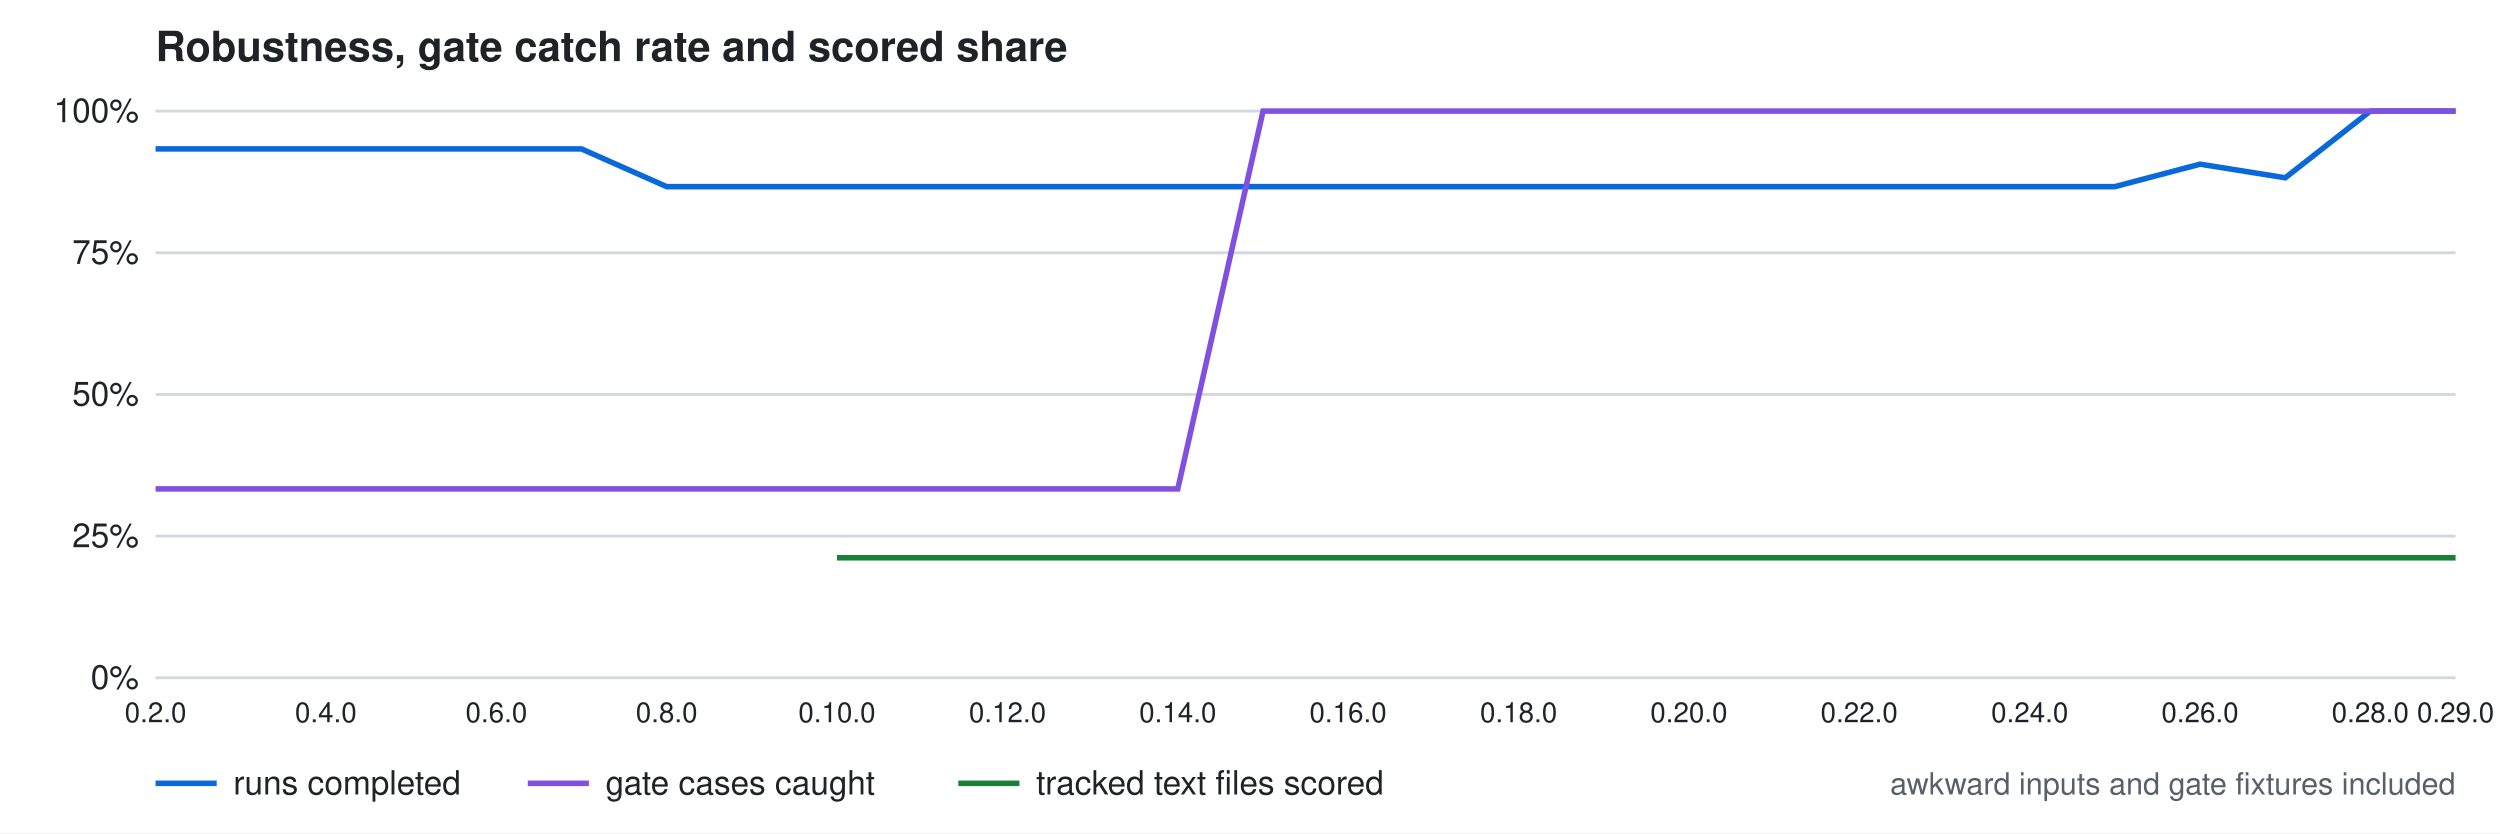
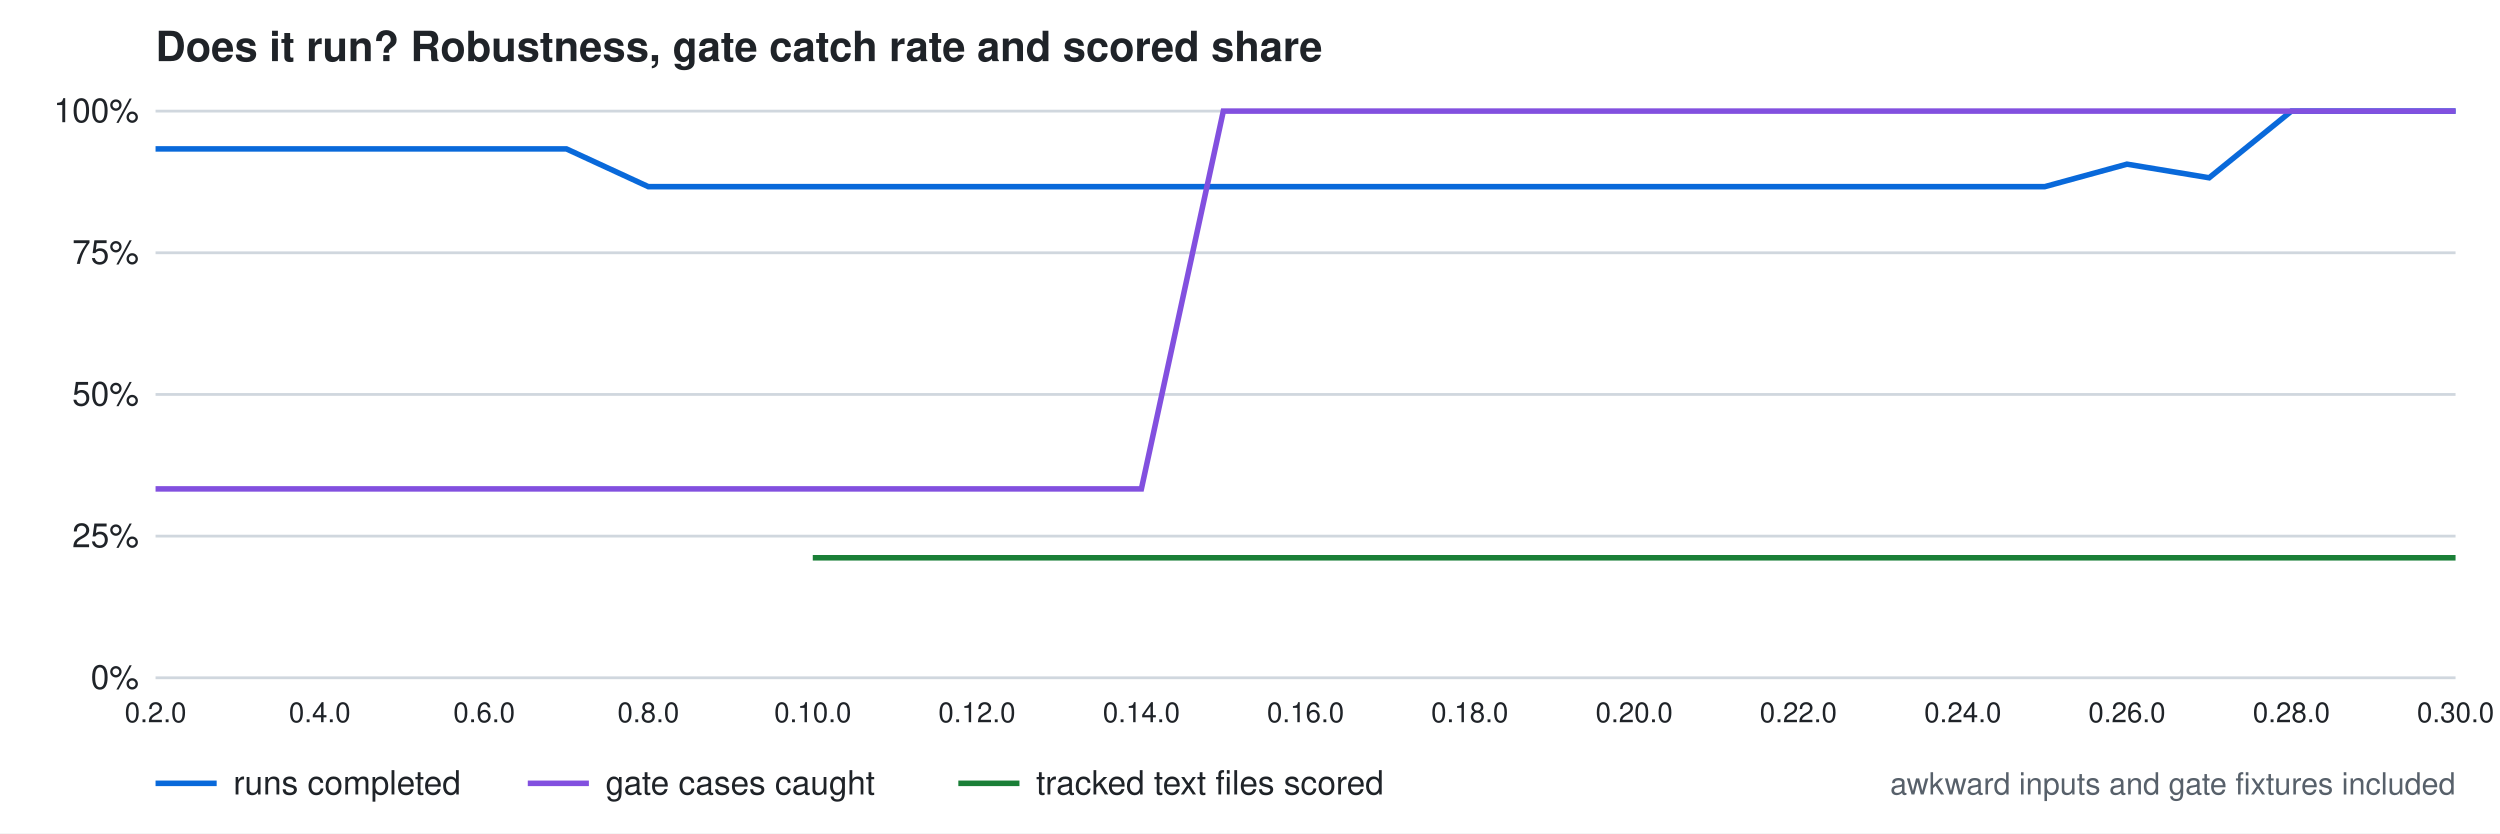
<svg xmlns="http://www.w3.org/2000/svg" width="900" height="300" viewBox="0 0 900 300" font-family="-apple-system,Segoe UI,Helvetica,Arial,sans-serif" font-size="12">
  <rect width="900" height="300" fill="#ffffff" />
-   <text x="56" y="22" font-size="15" font-weight="600" fill="#1f2328">Robustness, gate catch rate and scored share</text>
+   <text x="56" y="22" font-size="15" font-weight="600" fill="#1f2328">Does it run? Robustness, gate catch rate and scored share</text>
  <line x1="56" y1="244.0" x2="884" y2="244.0" stroke="#d0d7de" stroke-width="1" />
  <text x="50" y="248.0" text-anchor="end" fill="#1f2328">0%</text>
  <line x1="56" y1="193.0" x2="884" y2="193.0" stroke="#d0d7de" stroke-width="1" />
  <text x="50" y="197.0" text-anchor="end" fill="#1f2328">25%</text>
  <line x1="56" y1="142.0" x2="884" y2="142.0" stroke="#d0d7de" stroke-width="1" />
  <text x="50" y="146.0" text-anchor="end" fill="#1f2328">50%</text>
  <line x1="56" y1="91.0" x2="884" y2="91.0" stroke="#d0d7de" stroke-width="1" />
  <text x="50" y="95.0" text-anchor="end" fill="#1f2328">75%</text>
  <line x1="56" y1="40.0" x2="884" y2="40.0" stroke="#d0d7de" stroke-width="1" />
  <text x="50" y="44.0" text-anchor="end" fill="#1f2328">100%</text>
  <text x="56.0" y="260" text-anchor="middle" fill="#1f2328" font-size="10">0.2.0</text>
-   <text x="117.3" y="260" text-anchor="middle" fill="#1f2328" font-size="10">0.4.0</text>
-   <text x="178.7" y="260" text-anchor="middle" fill="#1f2328" font-size="10">0.6.0</text>
-   <text x="240.0" y="260" text-anchor="middle" fill="#1f2328" font-size="10">0.8.0</text>
-   <text x="301.3" y="260" text-anchor="middle" fill="#1f2328" font-size="10">0.10.0</text>
-   <text x="362.7" y="260" text-anchor="middle" fill="#1f2328" font-size="10">0.12.0</text>
-   <text x="424.0" y="260" text-anchor="middle" fill="#1f2328" font-size="10">0.14.0</text>
-   <text x="485.3" y="260" text-anchor="middle" fill="#1f2328" font-size="10">0.16.0</text>
-   <text x="546.7" y="260" text-anchor="middle" fill="#1f2328" font-size="10">0.18.0</text>
-   <text x="608.0" y="260" text-anchor="middle" fill="#1f2328" font-size="10">0.20.0</text>
-   <text x="669.3" y="260" text-anchor="middle" fill="#1f2328" font-size="10">0.22.0</text>
-   <text x="730.7" y="260" text-anchor="middle" fill="#1f2328" font-size="10">0.24.0</text>
-   <text x="792.0" y="260" text-anchor="middle" fill="#1f2328" font-size="10">0.26.0</text>
-   <text x="853.3" y="260" text-anchor="middle" fill="#1f2328" font-size="10">0.28.0</text>
-   <text x="884.0" y="260" text-anchor="middle" fill="#1f2328" font-size="10">0.29.0</text>
-   <polyline points="56.0,53.6 86.7,53.6 117.3,53.6 148.0,53.6 178.7,53.6 209.3,53.6 240.0,67.2 270.7,67.2 301.3,67.2 332.0,67.2 362.7,67.2 393.3,67.2 424.0,67.2 454.7,67.2 485.3,67.2 516.0,67.2 546.7,67.2 577.3,67.2 608.0,67.2 638.7,67.2 669.3,67.2 700.0,67.2 730.7,67.2 761.3,67.2 792.0,59.1 822.7,64.0 853.3,40.0 884.0,40.0" fill="none" stroke="#0969da" stroke-width="2" />
-   <polyline points="56.0,176.0 86.7,176.0 117.3,176.0 148.0,176.0 178.7,176.0 209.3,176.0 240.0,176.0 270.7,176.0 301.3,176.0 332.0,176.0 362.7,176.0 393.3,176.0 424.0,176.0 454.7,40.0 485.3,40.0 516.0,40.0 546.7,40.0 577.3,40.0 608.0,40.0 638.7,40.0 669.3,40.0 700.0,40.0 730.7,40.0 761.3,40.0 792.0,40.0 822.7,40.0 853.3,40.0 884.0,40.0" fill="none" stroke="#8250df" stroke-width="2" />
-   <polyline points="301.3,200.8 332.0,200.8 362.7,200.8 393.3,200.8 424.0,200.8 454.7,200.8 485.3,200.8 516.0,200.8 546.7,200.8 577.3,200.8 608.0,200.8 638.7,200.8 669.3,200.8 700.0,200.8 730.7,200.8 761.3,200.8 792.0,200.8 822.7,200.8 853.3,200.8 884.0,200.8" fill="none" stroke="#1a7f37" stroke-width="2" />
+   <text x="115.1" y="260" text-anchor="middle" fill="#1f2328" font-size="10">0.4.0</text>
+   <text x="174.3" y="260" text-anchor="middle" fill="#1f2328" font-size="10">0.6.0</text>
+   <text x="233.4" y="260" text-anchor="middle" fill="#1f2328" font-size="10">0.8.0</text>
+   <text x="292.6" y="260" text-anchor="middle" fill="#1f2328" font-size="10">0.10.0</text>
+   <text x="351.7" y="260" text-anchor="middle" fill="#1f2328" font-size="10">0.12.0</text>
+   <text x="410.9" y="260" text-anchor="middle" fill="#1f2328" font-size="10">0.14.0</text>
+   <text x="470.0" y="260" text-anchor="middle" fill="#1f2328" font-size="10">0.16.0</text>
+   <text x="529.1" y="260" text-anchor="middle" fill="#1f2328" font-size="10">0.18.0</text>
+   <text x="588.3" y="260" text-anchor="middle" fill="#1f2328" font-size="10">0.20.0</text>
+   <text x="647.4" y="260" text-anchor="middle" fill="#1f2328" font-size="10">0.22.0</text>
+   <text x="706.6" y="260" text-anchor="middle" fill="#1f2328" font-size="10">0.24.0</text>
+   <text x="765.7" y="260" text-anchor="middle" fill="#1f2328" font-size="10">0.26.0</text>
+   <text x="824.9" y="260" text-anchor="middle" fill="#1f2328" font-size="10">0.28.0</text>
+   <text x="884.0" y="260" text-anchor="middle" fill="#1f2328" font-size="10">0.30.0</text>
+   <polyline points="56.0,53.6 85.6,53.6 115.1,53.6 144.7,53.6 174.3,53.6 203.9,53.6 233.4,67.2 263.0,67.2 292.6,67.2 322.1,67.2 351.7,67.2 381.3,67.2 410.9,67.2 440.4,67.2 470.0,67.2 499.6,67.2 529.1,67.2 558.7,67.2 588.3,67.2 617.9,67.2 647.4,67.2 677.0,67.2 706.6,67.2 736.1,67.2 765.7,59.1 795.3,64.0 824.9,40.0 854.4,40.0 884.0,40.0" fill="none" stroke="#0969da" stroke-width="2" />
+   <polyline points="56.0,176.0 85.6,176.0 115.1,176.0 144.7,176.0 174.3,176.0 203.9,176.0 233.4,176.0 263.0,176.0 292.6,176.0 322.1,176.0 351.7,176.0 381.3,176.0 410.9,176.0 440.4,40.0 470.0,40.0 499.6,40.0 529.1,40.0 558.7,40.0 588.3,40.0 617.9,40.0 647.4,40.0 677.0,40.0 706.6,40.0 736.1,40.0 765.7,40.0 795.3,40.0 824.9,40.0 854.4,40.0 884.0,40.0" fill="none" stroke="#8250df" stroke-width="2" />
+   <polyline points="292.6,200.8 322.1,200.8 351.7,200.8 381.3,200.8 410.9,200.8 440.4,200.8 470.0,200.8 499.6,200.8 529.1,200.8 558.7,200.8 588.3,200.8 617.9,200.8 647.4,200.8 677.0,200.8 706.6,200.8 736.1,200.8 765.7,200.8 795.3,200.8 824.9,200.8 854.4,200.8 884.0,200.8" fill="none" stroke="#1a7f37" stroke-width="2" />
  <line x1="56" y1="282" x2="78" y2="282" stroke="#0969da" stroke-width="2" />
  <text x="84" y="286" fill="#1f2328">runs completed</text>
  <line x1="190" y1="282" x2="212" y2="282" stroke="#8250df" stroke-width="2" />
  <text x="218" y="286" fill="#1f2328">gate cases caught</text>
  <line x1="345" y1="282" x2="367" y2="282" stroke="#1a7f37" stroke-width="2" />
  <text x="373" y="286" fill="#1f2328">tracked text files scored</text>
  <text x="884" y="286" text-anchor="end" fill="#57606a" font-size="11">awkward inputs and gate fixtures included</text>
</svg>
